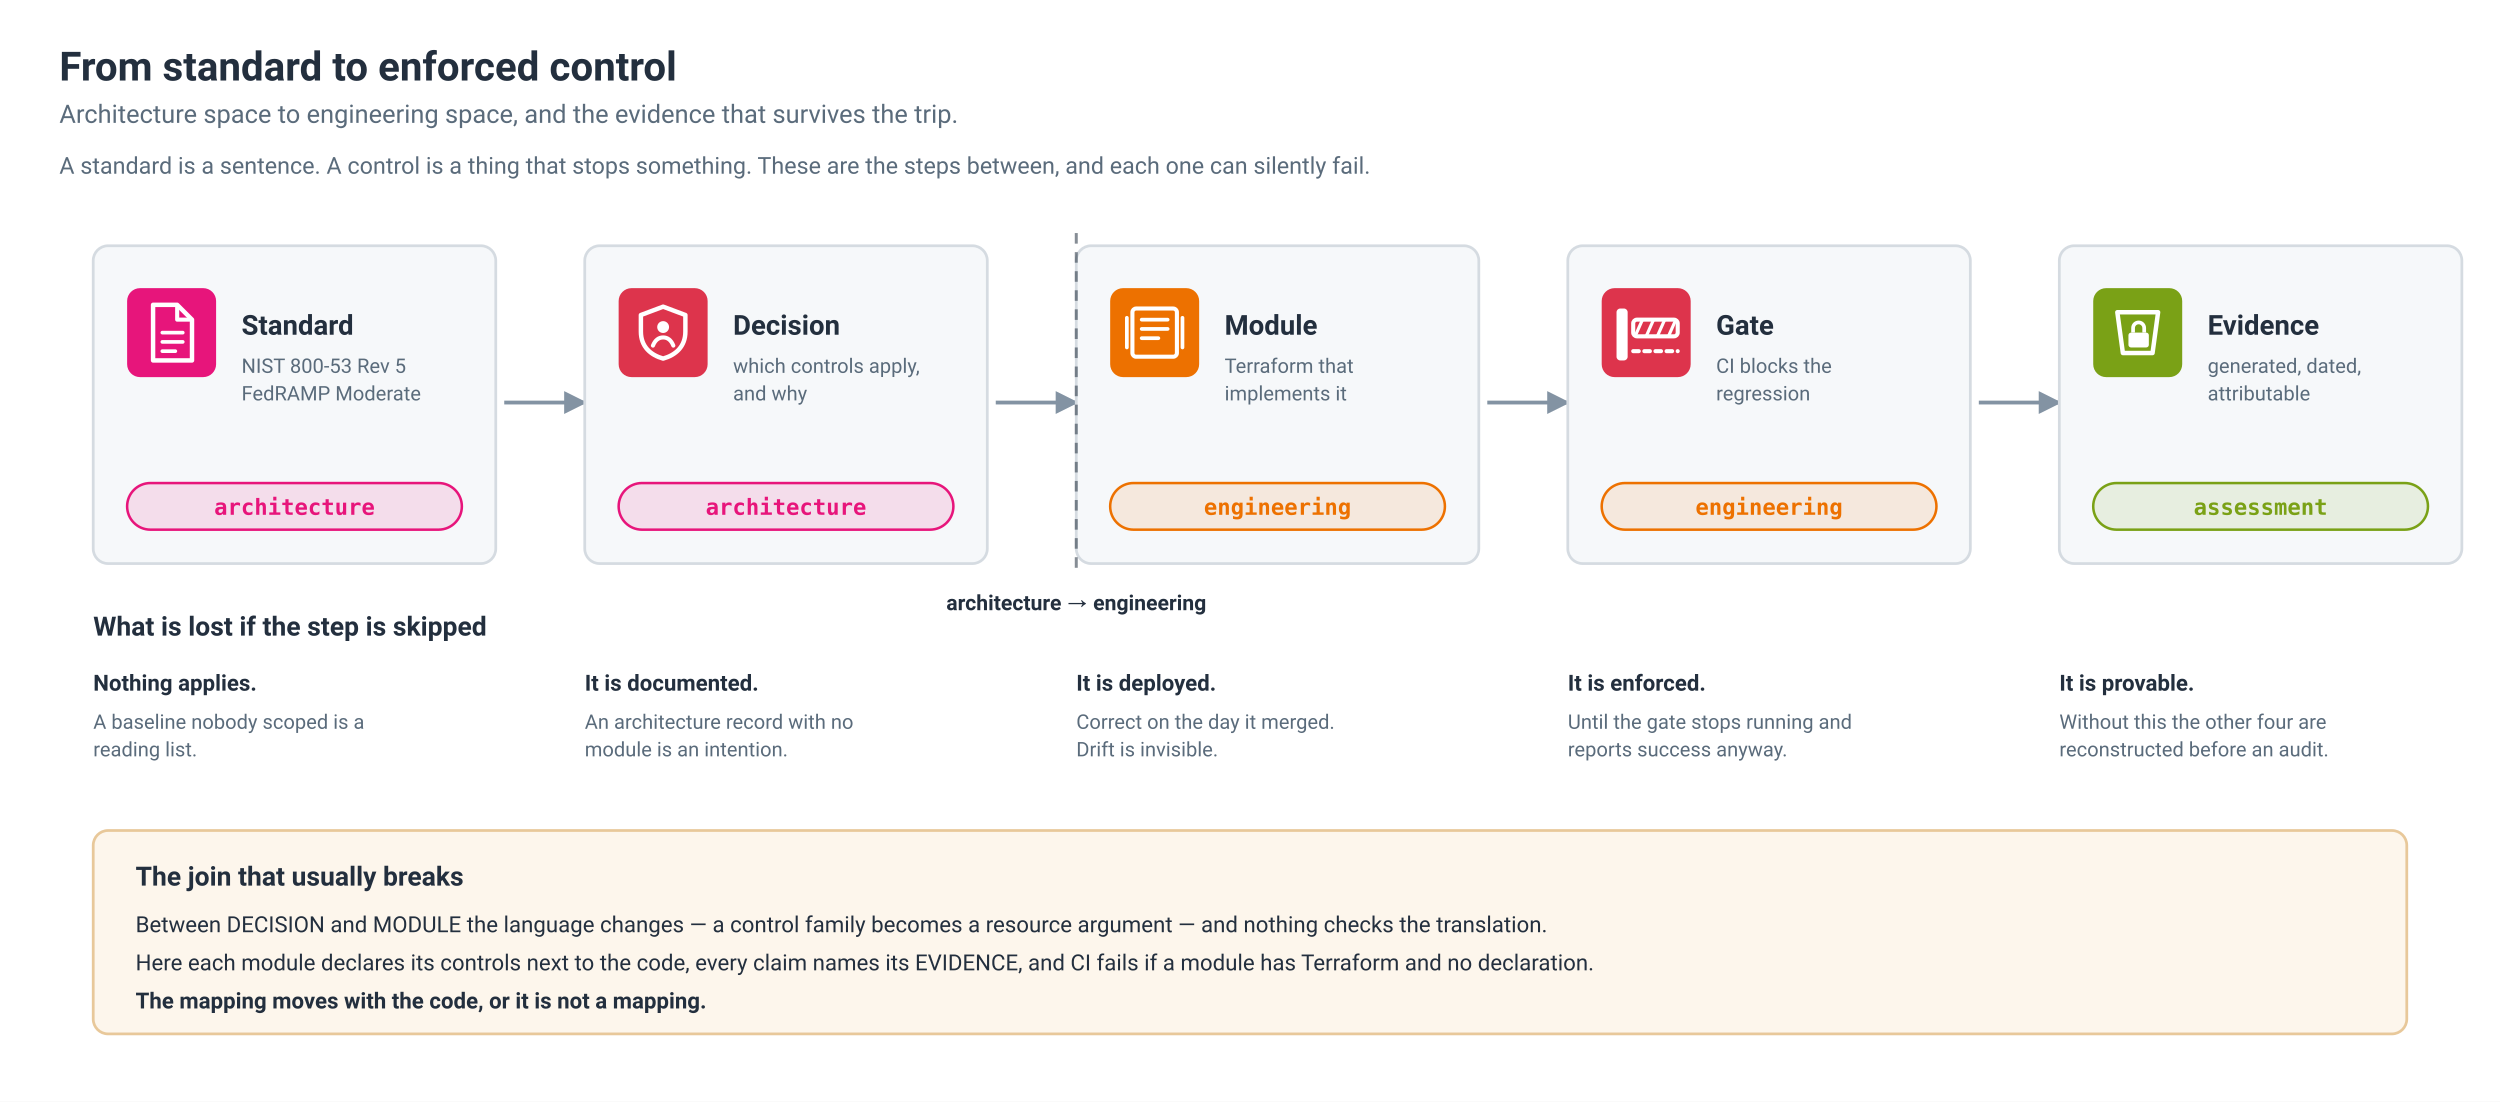
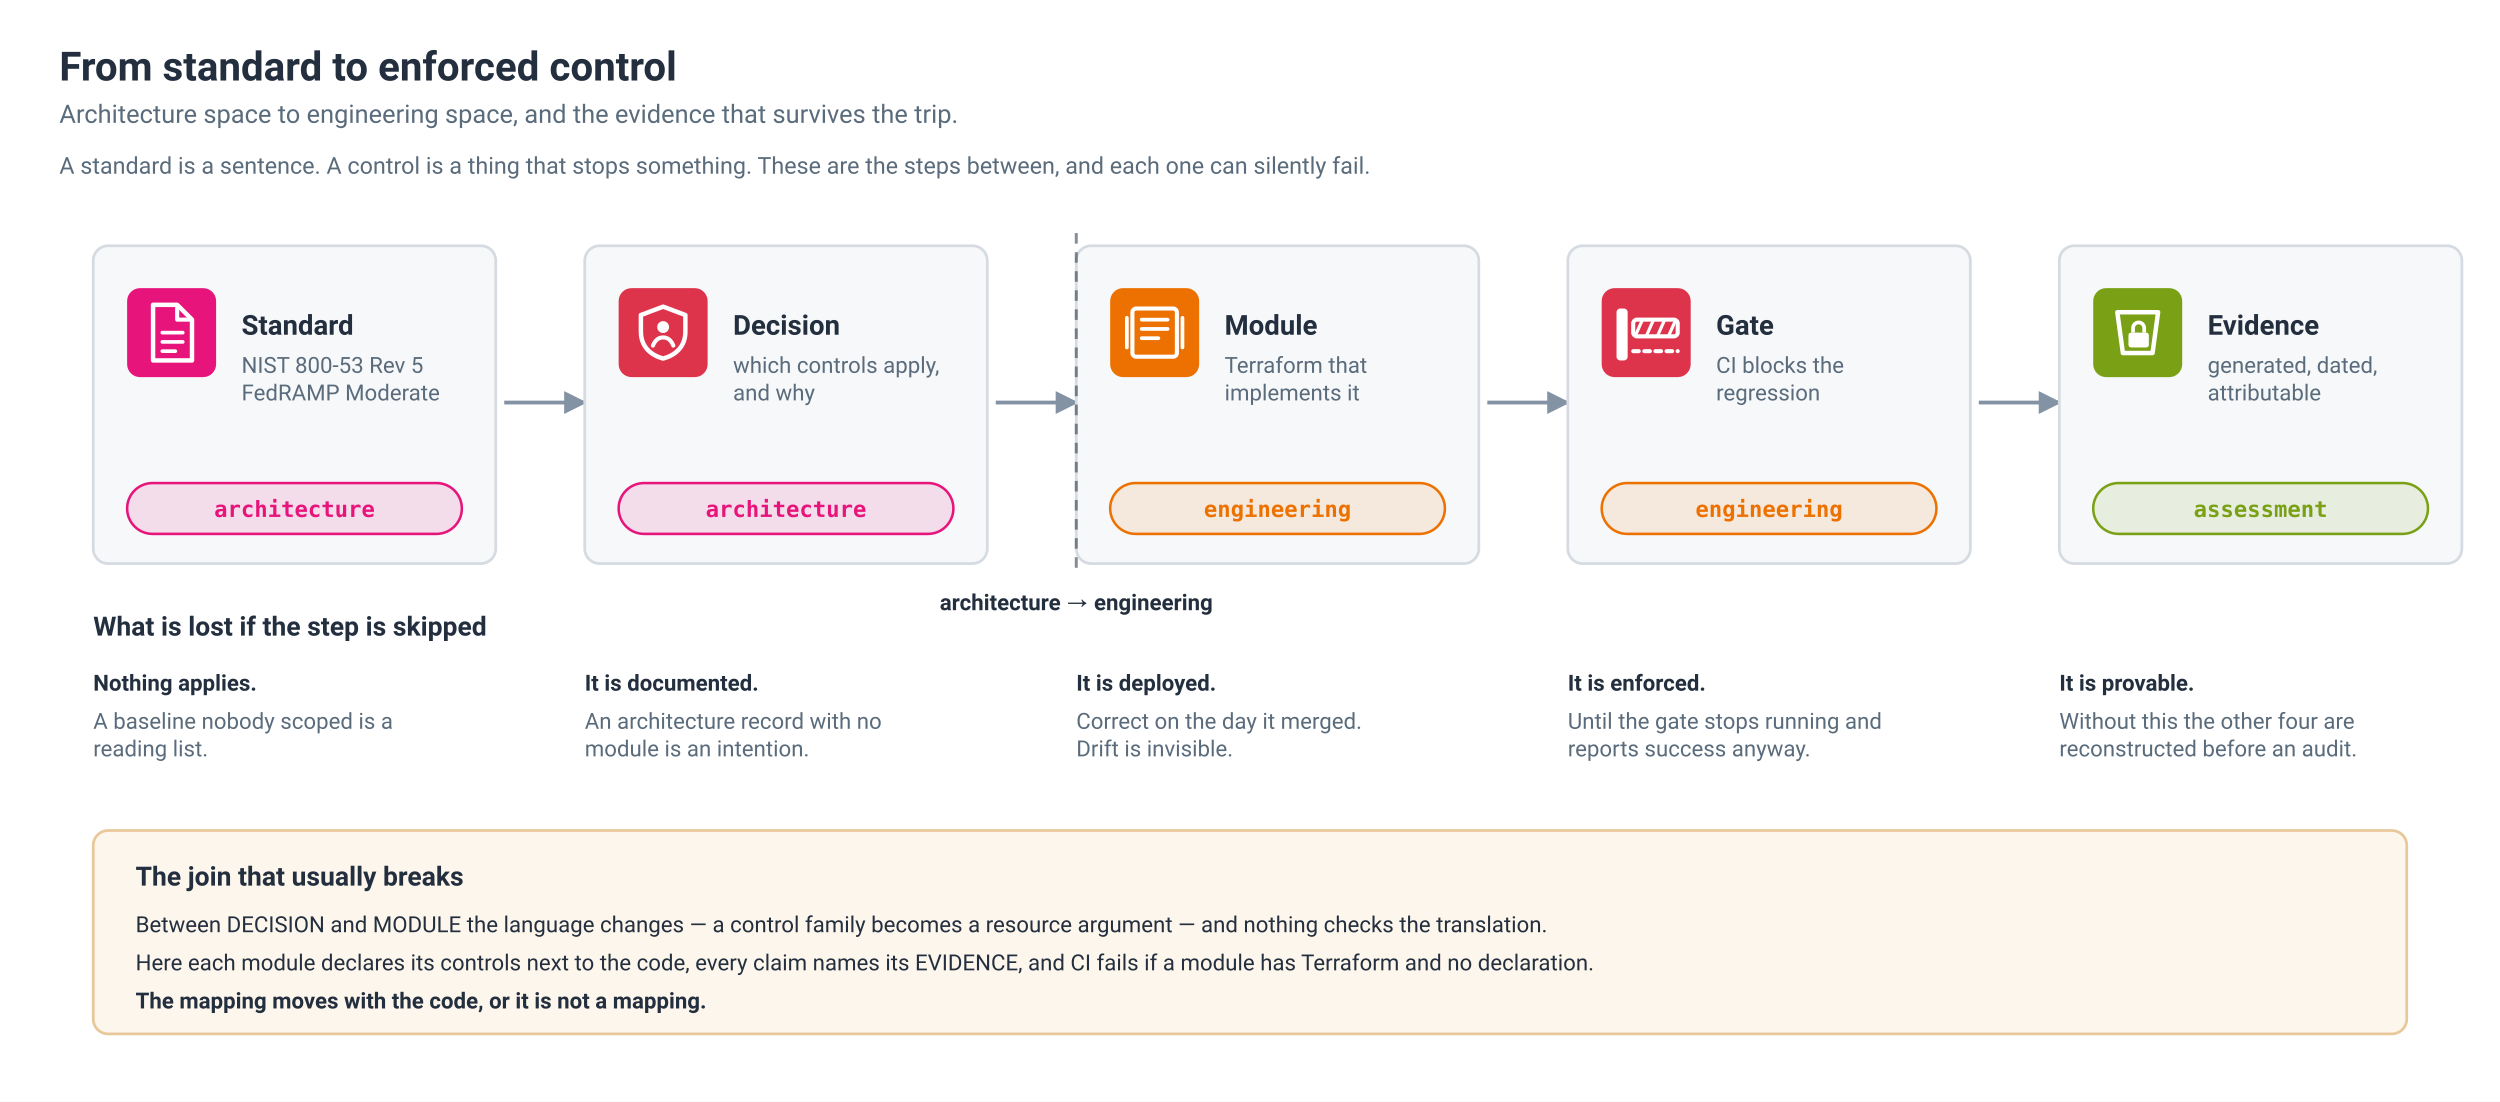
- <svg xmlns="http://www.w3.org/2000/svg" viewBox="0 0 1180 520" width="1180" height="520" role="img" aria-label="From standard to enforced control">
+ <svg xmlns="http://www.w3.org/2000/svg" viewBox="0 0 1180 520" preserveAspectRatio="xMidYMid meet" style="width:100%;height:auto;max-width:1888px" role="img" aria-label="From standard to enforced control">
  <defs>
    <marker id="arrow" viewBox="0 0 10 10" refX="9" refY="5" markerWidth="6" markerHeight="6" orient="auto-start-reverse">
      <path d="M0,0 L10,5 L0,10 z" fill="#8393A3" />
    </marker>
  </defs>
  <rect width="1180" height="520" fill="#FFFFFF" />
  <text x="28" y="38" text-anchor="start" font-family="-apple-system,BlinkMacSystemFont,'Segoe UI',Roboto,Helvetica,Arial,sans-serif" font-size="19" font-weight="700" fill="#232F3E" opacity="1.0">From standard to enforced control</text>
  <text x="28" y="58" text-anchor="start" font-family="-apple-system,BlinkMacSystemFont,'Segoe UI',Roboto,Helvetica,Arial,sans-serif" font-size="12" font-weight="400" fill="#5A6B7B" opacity="1.0">Architecture space to engineering space, and the evidence that survives the trip.</text>
  <text x="28" y="82" text-anchor="start" font-family="-apple-system,BlinkMacSystemFont,'Segoe UI',Roboto,Helvetica,Arial,sans-serif" font-size="11" font-weight="400" fill="#5A6B7B" opacity="1.0">A standard is a sentence. A control is a thing that stops something. These are the steps between, and each one can silently fail.</text>
  <rect x="44" y="116" width="190" height="150" rx="7" fill="#F6F8FA" stroke="#D5DBE1" stroke-width="1.3" />
  <g transform="translate(60,136)">
    <rect width="42" height="42" rx="6.1" fill="#E7157B" />
    <g transform="scale(0.875)">
      <path d="M14 9h13l8 8v22H14z" fill="none" stroke="#fff" stroke-width="2.4" stroke-linejoin="round" />
      <path d="M27 9v8h8" fill="none" stroke="#fff" stroke-width="2.2" stroke-linejoin="round" />
      <path d="M19 24h11M19 29h11M19 34h7" stroke="#fff" stroke-width="2" stroke-linecap="round" />
    </g>
-     <text x="21.0" y="56" text-anchor="middle" font-family="-apple-system,BlinkMacSystemFont,'Segoe UI',Roboto,Helvetica,Arial,sans-serif" font-size="11.5" font-weight="600" fill="#232F3E" />
+     <text x="21.0" y="57" text-anchor="middle" font-family="-apple-system,BlinkMacSystemFont,'Segoe UI',Roboto,Helvetica,Arial,sans-serif" font-size="12.5" font-weight="600" fill="#232F3E" />
  </g>
  <text x="114" y="158" text-anchor="start" font-family="-apple-system,BlinkMacSystemFont,'Segoe UI',Roboto,Helvetica,Arial,sans-serif" font-size="13" font-weight="700" fill="#232F3E" opacity="1.0">Standard</text>
-   <text x="114" y="176" text-anchor="start" font-family="-apple-system,BlinkMacSystemFont,'Segoe UI',Roboto,Helvetica,Arial,sans-serif" font-size="9.5" font-weight="400" fill="#5A6B7B" opacity="1.0">NIST 800-53 Rev 5</text>
-   <text x="114" y="189" text-anchor="start" font-family="-apple-system,BlinkMacSystemFont,'Segoe UI',Roboto,Helvetica,Arial,sans-serif" font-size="9.5" font-weight="400" fill="#5A6B7B" opacity="1.0">FedRAMP Moderate</text>
+   <text x="114" y="176" text-anchor="start" font-family="-apple-system,BlinkMacSystemFont,'Segoe UI',Roboto,Helvetica,Arial,sans-serif" font-size="10.5" font-weight="400" fill="#5A6B7B" opacity="1.0">NIST 800-53 Rev 5</text>
+   <text x="114" y="189" text-anchor="start" font-family="-apple-system,BlinkMacSystemFont,'Segoe UI',Roboto,Helvetica,Arial,sans-serif" font-size="10.5" font-weight="400" fill="#5A6B7B" opacity="1.0">FedRAMP Moderate</text>
  <g>
-     <rect x="60" y="228" width="158" height="22" rx="11.0" fill="#E7157B" opacity="0.12" />
-     <rect x="60" y="228" width="158" height="22" rx="11.0" fill="none" stroke="#E7157B" stroke-width="1.2" />
-     <text x="139.0" y="243.0" text-anchor="middle" font-family="ui-monospace,SFMono-Regular,Menlo,Consolas,monospace" font-size="10.5" font-weight="600" fill="#E7157B">architecture</text>
+     <rect x="60" y="228" width="158" height="24" rx="12.0" fill="#E7157B" opacity="0.12" />
+     <rect x="60" y="228" width="158" height="24" rx="12.0" fill="none" stroke="#E7157B" stroke-width="1.2" />
+     <text x="139.0" y="244.0" text-anchor="middle" font-family="ui-monospace,SFMono-Regular,Menlo,Consolas,monospace" font-size="10.5" font-weight="600" fill="#E7157B">architecture</text>
  </g>
  <path d="M238,190 L276,190" fill="none" stroke="#8393A3" stroke-width="1.8" marker-end="url(#arrow)" />
  <rect x="276" y="116" width="190" height="150" rx="7" fill="#F6F8FA" stroke="#D5DBE1" stroke-width="1.3" />
  <g transform="translate(292,136)">
    <rect width="42" height="42" rx="6.1" fill="#DD344C" />
    <g transform="scale(0.875)">
      <path d="M24 10l12 4.5v9c0 8-5.2 12.6-12 14.5-6.8-1.9-12-6.5-12-14.5v-9z" fill="none" stroke="#fff" stroke-width="2.4" stroke-linejoin="round" />
      <circle cx="24" cy="21" r="3.2" fill="#fff" />
      <path d="M18.5 31c1.2-3 3.1-4.4 5.5-4.4s4.3 1.4 5.5 4.4" fill="none" stroke="#fff" stroke-width="2.2" stroke-linecap="round" />
    </g>
-     <text x="21.0" y="56" text-anchor="middle" font-family="-apple-system,BlinkMacSystemFont,'Segoe UI',Roboto,Helvetica,Arial,sans-serif" font-size="11.5" font-weight="600" fill="#232F3E" />
+     <text x="21.0" y="57" text-anchor="middle" font-family="-apple-system,BlinkMacSystemFont,'Segoe UI',Roboto,Helvetica,Arial,sans-serif" font-size="12.5" font-weight="600" fill="#232F3E" />
  </g>
  <text x="346" y="158" text-anchor="start" font-family="-apple-system,BlinkMacSystemFont,'Segoe UI',Roboto,Helvetica,Arial,sans-serif" font-size="13" font-weight="700" fill="#232F3E" opacity="1.0">Decision</text>
-   <text x="346" y="176" text-anchor="start" font-family="-apple-system,BlinkMacSystemFont,'Segoe UI',Roboto,Helvetica,Arial,sans-serif" font-size="9.5" font-weight="400" fill="#5A6B7B" opacity="1.0">which controls apply,</text>
-   <text x="346" y="189" text-anchor="start" font-family="-apple-system,BlinkMacSystemFont,'Segoe UI',Roboto,Helvetica,Arial,sans-serif" font-size="9.5" font-weight="400" fill="#5A6B7B" opacity="1.0">and why</text>
+   <text x="346" y="176" text-anchor="start" font-family="-apple-system,BlinkMacSystemFont,'Segoe UI',Roboto,Helvetica,Arial,sans-serif" font-size="10.5" font-weight="400" fill="#5A6B7B" opacity="1.0">which controls apply,</text>
+   <text x="346" y="189" text-anchor="start" font-family="-apple-system,BlinkMacSystemFont,'Segoe UI',Roboto,Helvetica,Arial,sans-serif" font-size="10.5" font-weight="400" fill="#5A6B7B" opacity="1.0">and why</text>
  <g>
-     <rect x="292" y="228" width="158" height="22" rx="11.0" fill="#E7157B" opacity="0.12" />
-     <rect x="292" y="228" width="158" height="22" rx="11.0" fill="none" stroke="#E7157B" stroke-width="1.2" />
-     <text x="371.0" y="243.0" text-anchor="middle" font-family="ui-monospace,SFMono-Regular,Menlo,Consolas,monospace" font-size="10.5" font-weight="600" fill="#E7157B">architecture</text>
+     <rect x="292" y="228" width="158" height="24" rx="12.0" fill="#E7157B" opacity="0.12" />
+     <rect x="292" y="228" width="158" height="24" rx="12.0" fill="none" stroke="#E7157B" stroke-width="1.2" />
+     <text x="371.0" y="244.0" text-anchor="middle" font-family="ui-monospace,SFMono-Regular,Menlo,Consolas,monospace" font-size="10.5" font-weight="600" fill="#E7157B">architecture</text>
  </g>
  <path d="M470,190 L508,190" fill="none" stroke="#8393A3" stroke-width="1.8" marker-end="url(#arrow)" />
  <rect x="508" y="116" width="190" height="150" rx="7" fill="#F6F8FA" stroke="#D5DBE1" stroke-width="1.3" />
  <g transform="translate(524,136)">
    <rect width="42" height="42" rx="6.1" fill="#ED7100" />
    <g transform="scale(0.875)">
      <rect x="12" y="11" width="24" height="26" rx="2" fill="none" stroke="#fff" stroke-width="2.2" />
      <path d="M17 17h14M17 22h14M17 27h9" stroke="#fff" stroke-width="2" stroke-linecap="round" />
      <path d="M9 16v16M39 16v16" stroke="#fff" stroke-width="2" stroke-linecap="round" />
    </g>
-     <text x="21.0" y="56" text-anchor="middle" font-family="-apple-system,BlinkMacSystemFont,'Segoe UI',Roboto,Helvetica,Arial,sans-serif" font-size="11.5" font-weight="600" fill="#232F3E" />
+     <text x="21.0" y="57" text-anchor="middle" font-family="-apple-system,BlinkMacSystemFont,'Segoe UI',Roboto,Helvetica,Arial,sans-serif" font-size="12.5" font-weight="600" fill="#232F3E" />
  </g>
  <text x="578" y="158" text-anchor="start" font-family="-apple-system,BlinkMacSystemFont,'Segoe UI',Roboto,Helvetica,Arial,sans-serif" font-size="13" font-weight="700" fill="#232F3E" opacity="1.0">Module</text>
-   <text x="578" y="176" text-anchor="start" font-family="-apple-system,BlinkMacSystemFont,'Segoe UI',Roboto,Helvetica,Arial,sans-serif" font-size="9.5" font-weight="400" fill="#5A6B7B" opacity="1.0">Terraform that</text>
-   <text x="578" y="189" text-anchor="start" font-family="-apple-system,BlinkMacSystemFont,'Segoe UI',Roboto,Helvetica,Arial,sans-serif" font-size="9.5" font-weight="400" fill="#5A6B7B" opacity="1.0">implements it</text>
+   <text x="578" y="176" text-anchor="start" font-family="-apple-system,BlinkMacSystemFont,'Segoe UI',Roboto,Helvetica,Arial,sans-serif" font-size="10.5" font-weight="400" fill="#5A6B7B" opacity="1.0">Terraform that</text>
+   <text x="578" y="189" text-anchor="start" font-family="-apple-system,BlinkMacSystemFont,'Segoe UI',Roboto,Helvetica,Arial,sans-serif" font-size="10.5" font-weight="400" fill="#5A6B7B" opacity="1.0">implements it</text>
  <g>
-     <rect x="524" y="228" width="158" height="22" rx="11.0" fill="#ED7100" opacity="0.12" />
-     <rect x="524" y="228" width="158" height="22" rx="11.0" fill="none" stroke="#ED7100" stroke-width="1.2" />
-     <text x="603.0" y="243.0" text-anchor="middle" font-family="ui-monospace,SFMono-Regular,Menlo,Consolas,monospace" font-size="10.5" font-weight="600" fill="#ED7100">engineering</text>
+     <rect x="524" y="228" width="158" height="24" rx="12.0" fill="#ED7100" opacity="0.12" />
+     <rect x="524" y="228" width="158" height="24" rx="12.0" fill="none" stroke="#ED7100" stroke-width="1.2" />
+     <text x="603.0" y="244.0" text-anchor="middle" font-family="ui-monospace,SFMono-Regular,Menlo,Consolas,monospace" font-size="10.5" font-weight="600" fill="#ED7100">engineering</text>
  </g>
  <path d="M702,190 L740,190" fill="none" stroke="#8393A3" stroke-width="1.8" marker-end="url(#arrow)" />
  <rect x="740" y="116" width="190" height="150" rx="7" fill="#F6F8FA" stroke="#D5DBE1" stroke-width="1.3" />
  <g transform="translate(756,136)">
    <rect width="42" height="42" rx="6.1" fill="#DD344C" />
    <g transform="scale(0.875)">
      <rect x="8" y="11" width="6" height="28" rx="2" fill="#fff" />
      <rect x="17" y="17" width="24" height="9" rx="2" fill="none" stroke="#fff" stroke-width="2.2" />
      <path d="M22 17l-4 9M28 17l-4 9M34 17l-4 9M40 17l-4 9" stroke="#fff" stroke-width="1.7" />
      <path d="M17 34h24" stroke="#fff" stroke-width="2.2" stroke-linecap="round" stroke-dasharray="3 3" />
    </g>
-     <text x="21.0" y="56" text-anchor="middle" font-family="-apple-system,BlinkMacSystemFont,'Segoe UI',Roboto,Helvetica,Arial,sans-serif" font-size="11.5" font-weight="600" fill="#232F3E" />
+     <text x="21.0" y="57" text-anchor="middle" font-family="-apple-system,BlinkMacSystemFont,'Segoe UI',Roboto,Helvetica,Arial,sans-serif" font-size="12.5" font-weight="600" fill="#232F3E" />
  </g>
  <text x="810" y="158" text-anchor="start" font-family="-apple-system,BlinkMacSystemFont,'Segoe UI',Roboto,Helvetica,Arial,sans-serif" font-size="13" font-weight="700" fill="#232F3E" opacity="1.0">Gate</text>
-   <text x="810" y="176" text-anchor="start" font-family="-apple-system,BlinkMacSystemFont,'Segoe UI',Roboto,Helvetica,Arial,sans-serif" font-size="9.5" font-weight="400" fill="#5A6B7B" opacity="1.0">CI blocks the</text>
-   <text x="810" y="189" text-anchor="start" font-family="-apple-system,BlinkMacSystemFont,'Segoe UI',Roboto,Helvetica,Arial,sans-serif" font-size="9.5" font-weight="400" fill="#5A6B7B" opacity="1.0">regression</text>
+   <text x="810" y="176" text-anchor="start" font-family="-apple-system,BlinkMacSystemFont,'Segoe UI',Roboto,Helvetica,Arial,sans-serif" font-size="10.5" font-weight="400" fill="#5A6B7B" opacity="1.0">CI blocks the</text>
+   <text x="810" y="189" text-anchor="start" font-family="-apple-system,BlinkMacSystemFont,'Segoe UI',Roboto,Helvetica,Arial,sans-serif" font-size="10.5" font-weight="400" fill="#5A6B7B" opacity="1.0">regression</text>
  <g>
-     <rect x="756" y="228" width="158" height="22" rx="11.0" fill="#ED7100" opacity="0.12" />
-     <rect x="756" y="228" width="158" height="22" rx="11.0" fill="none" stroke="#ED7100" stroke-width="1.2" />
-     <text x="835.0" y="243.0" text-anchor="middle" font-family="ui-monospace,SFMono-Regular,Menlo,Consolas,monospace" font-size="10.5" font-weight="600" fill="#ED7100">engineering</text>
+     <rect x="756" y="228" width="158" height="24" rx="12.0" fill="#ED7100" opacity="0.12" />
+     <rect x="756" y="228" width="158" height="24" rx="12.0" fill="none" stroke="#ED7100" stroke-width="1.2" />
+     <text x="835.0" y="244.0" text-anchor="middle" font-family="ui-monospace,SFMono-Regular,Menlo,Consolas,monospace" font-size="10.5" font-weight="600" fill="#ED7100">engineering</text>
  </g>
  <path d="M934,190 L972,190" fill="none" stroke="#8393A3" stroke-width="1.8" marker-end="url(#arrow)" />
  <rect x="972" y="116" width="190" height="150" rx="7" fill="#F6F8FA" stroke="#D5DBE1" stroke-width="1.3" />
  <g transform="translate(988,136)">
    <rect width="42" height="42" rx="6.1" fill="#7AA116" />
    <g transform="scale(0.875)">
      <path d="M13 13h22l-3 22H16z" fill="none" stroke="#fff" stroke-width="2.4" stroke-linejoin="round" />
      <rect x="19" y="24" width="11" height="8" rx="1.4" fill="#fff" />
      <path d="M21.5 24v-2.5a3 3 0 0 1 6 0V24" fill="none" stroke="#fff" stroke-width="2" />
    </g>
-     <text x="21.0" y="56" text-anchor="middle" font-family="-apple-system,BlinkMacSystemFont,'Segoe UI',Roboto,Helvetica,Arial,sans-serif" font-size="11.5" font-weight="600" fill="#232F3E" />
+     <text x="21.0" y="57" text-anchor="middle" font-family="-apple-system,BlinkMacSystemFont,'Segoe UI',Roboto,Helvetica,Arial,sans-serif" font-size="12.5" font-weight="600" fill="#232F3E" />
  </g>
  <text x="1042" y="158" text-anchor="start" font-family="-apple-system,BlinkMacSystemFont,'Segoe UI',Roboto,Helvetica,Arial,sans-serif" font-size="13" font-weight="700" fill="#232F3E" opacity="1.0">Evidence</text>
-   <text x="1042" y="176" text-anchor="start" font-family="-apple-system,BlinkMacSystemFont,'Segoe UI',Roboto,Helvetica,Arial,sans-serif" font-size="9.5" font-weight="400" fill="#5A6B7B" opacity="1.0">generated, dated,</text>
-   <text x="1042" y="189" text-anchor="start" font-family="-apple-system,BlinkMacSystemFont,'Segoe UI',Roboto,Helvetica,Arial,sans-serif" font-size="9.5" font-weight="400" fill="#5A6B7B" opacity="1.0">attributable</text>
+   <text x="1042" y="176" text-anchor="start" font-family="-apple-system,BlinkMacSystemFont,'Segoe UI',Roboto,Helvetica,Arial,sans-serif" font-size="10.5" font-weight="400" fill="#5A6B7B" opacity="1.0">generated, dated,</text>
+   <text x="1042" y="189" text-anchor="start" font-family="-apple-system,BlinkMacSystemFont,'Segoe UI',Roboto,Helvetica,Arial,sans-serif" font-size="10.5" font-weight="400" fill="#5A6B7B" opacity="1.0">attributable</text>
  <g>
-     <rect x="988" y="228" width="158" height="22" rx="11.0" fill="#7AA116" opacity="0.12" />
-     <rect x="988" y="228" width="158" height="22" rx="11.0" fill="none" stroke="#7AA116" stroke-width="1.2" />
-     <text x="1067.0" y="243.0" text-anchor="middle" font-family="ui-monospace,SFMono-Regular,Menlo,Consolas,monospace" font-size="10.5" font-weight="600" fill="#7AA116">assessment</text>
+     <rect x="988" y="228" width="158" height="24" rx="12.0" fill="#7AA116" opacity="0.12" />
+     <rect x="988" y="228" width="158" height="24" rx="12.0" fill="none" stroke="#7AA116" stroke-width="1.2" />
+     <text x="1067.0" y="244.0" text-anchor="middle" font-family="ui-monospace,SFMono-Regular,Menlo,Consolas,monospace" font-size="10.5" font-weight="600" fill="#7AA116">assessment</text>
  </g>
  <path d="M508,110 L508,272" stroke="#232F3E" stroke-width="1.4" stroke-dasharray="5 4" opacity="0.55" />
-   <text x="508" y="288" text-anchor="middle" font-family="-apple-system,BlinkMacSystemFont,'Segoe UI',Roboto,Helvetica,Arial,sans-serif" font-size="10" font-weight="700" fill="#232F3E" opacity="1.0">architecture  →  engineering</text>
+   <text x="508" y="288" text-anchor="middle" font-family="-apple-system,BlinkMacSystemFont,'Segoe UI',Roboto,Helvetica,Arial,sans-serif" font-size="10.5" font-weight="700" fill="#232F3E" opacity="1.0">architecture  →  engineering</text>
  <text x="44" y="300" text-anchor="start" font-family="-apple-system,BlinkMacSystemFont,'Segoe UI',Roboto,Helvetica,Arial,sans-serif" font-size="12.5" font-weight="700" fill="#232F3E" opacity="1.0">What is lost if the step is skipped</text>
  <text x="44" y="326" text-anchor="start" font-family="-apple-system,BlinkMacSystemFont,'Segoe UI',Roboto,Helvetica,Arial,sans-serif" font-size="10.5" font-weight="700" fill="#232F3E" opacity="1.0">Nothing applies.</text>
-   <text x="44" y="344" text-anchor="start" font-family="-apple-system,BlinkMacSystemFont,'Segoe UI',Roboto,Helvetica,Arial,sans-serif" font-size="9.5" font-weight="400" fill="#5A6B7B" opacity="1.0">A baseline nobody scoped is a</text>
-   <text x="44" y="357" text-anchor="start" font-family="-apple-system,BlinkMacSystemFont,'Segoe UI',Roboto,Helvetica,Arial,sans-serif" font-size="9.5" font-weight="400" fill="#5A6B7B" opacity="1.0">reading list.</text>
+   <text x="44" y="344" text-anchor="start" font-family="-apple-system,BlinkMacSystemFont,'Segoe UI',Roboto,Helvetica,Arial,sans-serif" font-size="10.5" font-weight="400" fill="#5A6B7B" opacity="1.0">A baseline nobody scoped is a</text>
+   <text x="44" y="357" text-anchor="start" font-family="-apple-system,BlinkMacSystemFont,'Segoe UI',Roboto,Helvetica,Arial,sans-serif" font-size="10.5" font-weight="400" fill="#5A6B7B" opacity="1.0">reading list.</text>
  <text x="276" y="326" text-anchor="start" font-family="-apple-system,BlinkMacSystemFont,'Segoe UI',Roboto,Helvetica,Arial,sans-serif" font-size="10.5" font-weight="700" fill="#232F3E" opacity="1.0">It is documented.</text>
-   <text x="276" y="344" text-anchor="start" font-family="-apple-system,BlinkMacSystemFont,'Segoe UI',Roboto,Helvetica,Arial,sans-serif" font-size="9.5" font-weight="400" fill="#5A6B7B" opacity="1.0">An architecture record with no</text>
-   <text x="276" y="357" text-anchor="start" font-family="-apple-system,BlinkMacSystemFont,'Segoe UI',Roboto,Helvetica,Arial,sans-serif" font-size="9.5" font-weight="400" fill="#5A6B7B" opacity="1.0">module is an intention.</text>
+   <text x="276" y="344" text-anchor="start" font-family="-apple-system,BlinkMacSystemFont,'Segoe UI',Roboto,Helvetica,Arial,sans-serif" font-size="10.5" font-weight="400" fill="#5A6B7B" opacity="1.0">An architecture record with no</text>
+   <text x="276" y="357" text-anchor="start" font-family="-apple-system,BlinkMacSystemFont,'Segoe UI',Roboto,Helvetica,Arial,sans-serif" font-size="10.5" font-weight="400" fill="#5A6B7B" opacity="1.0">module is an intention.</text>
  <text x="508" y="326" text-anchor="start" font-family="-apple-system,BlinkMacSystemFont,'Segoe UI',Roboto,Helvetica,Arial,sans-serif" font-size="10.5" font-weight="700" fill="#232F3E" opacity="1.0">It is deployed.</text>
-   <text x="508" y="344" text-anchor="start" font-family="-apple-system,BlinkMacSystemFont,'Segoe UI',Roboto,Helvetica,Arial,sans-serif" font-size="9.5" font-weight="400" fill="#5A6B7B" opacity="1.0">Correct on the day it merged.</text>
-   <text x="508" y="357" text-anchor="start" font-family="-apple-system,BlinkMacSystemFont,'Segoe UI',Roboto,Helvetica,Arial,sans-serif" font-size="9.5" font-weight="400" fill="#5A6B7B" opacity="1.0">Drift is invisible.</text>
+   <text x="508" y="344" text-anchor="start" font-family="-apple-system,BlinkMacSystemFont,'Segoe UI',Roboto,Helvetica,Arial,sans-serif" font-size="10.5" font-weight="400" fill="#5A6B7B" opacity="1.0">Correct on the day it merged.</text>
+   <text x="508" y="357" text-anchor="start" font-family="-apple-system,BlinkMacSystemFont,'Segoe UI',Roboto,Helvetica,Arial,sans-serif" font-size="10.5" font-weight="400" fill="#5A6B7B" opacity="1.0">Drift is invisible.</text>
  <text x="740" y="326" text-anchor="start" font-family="-apple-system,BlinkMacSystemFont,'Segoe UI',Roboto,Helvetica,Arial,sans-serif" font-size="10.5" font-weight="700" fill="#232F3E" opacity="1.0">It is enforced.</text>
-   <text x="740" y="344" text-anchor="start" font-family="-apple-system,BlinkMacSystemFont,'Segoe UI',Roboto,Helvetica,Arial,sans-serif" font-size="9.5" font-weight="400" fill="#5A6B7B" opacity="1.0">Until the gate stops running and</text>
-   <text x="740" y="357" text-anchor="start" font-family="-apple-system,BlinkMacSystemFont,'Segoe UI',Roboto,Helvetica,Arial,sans-serif" font-size="9.5" font-weight="400" fill="#5A6B7B" opacity="1.0">reports success anyway.</text>
+   <text x="740" y="344" text-anchor="start" font-family="-apple-system,BlinkMacSystemFont,'Segoe UI',Roboto,Helvetica,Arial,sans-serif" font-size="10.5" font-weight="400" fill="#5A6B7B" opacity="1.0">Until the gate stops running and</text>
+   <text x="740" y="357" text-anchor="start" font-family="-apple-system,BlinkMacSystemFont,'Segoe UI',Roboto,Helvetica,Arial,sans-serif" font-size="10.5" font-weight="400" fill="#5A6B7B" opacity="1.0">reports success anyway.</text>
  <text x="972" y="326" text-anchor="start" font-family="-apple-system,BlinkMacSystemFont,'Segoe UI',Roboto,Helvetica,Arial,sans-serif" font-size="10.5" font-weight="700" fill="#232F3E" opacity="1.0">It is provable.</text>
-   <text x="972" y="344" text-anchor="start" font-family="-apple-system,BlinkMacSystemFont,'Segoe UI',Roboto,Helvetica,Arial,sans-serif" font-size="9.5" font-weight="400" fill="#5A6B7B" opacity="1.0">Without this the other four are</text>
-   <text x="972" y="357" text-anchor="start" font-family="-apple-system,BlinkMacSystemFont,'Segoe UI',Roboto,Helvetica,Arial,sans-serif" font-size="9.5" font-weight="400" fill="#5A6B7B" opacity="1.0">reconstructed before an audit.</text>
+   <text x="972" y="344" text-anchor="start" font-family="-apple-system,BlinkMacSystemFont,'Segoe UI',Roboto,Helvetica,Arial,sans-serif" font-size="10.5" font-weight="400" fill="#5A6B7B" opacity="1.0">Without this the other four are</text>
+   <text x="972" y="357" text-anchor="start" font-family="-apple-system,BlinkMacSystemFont,'Segoe UI',Roboto,Helvetica,Arial,sans-serif" font-size="10.5" font-weight="400" fill="#5A6B7B" opacity="1.0">reconstructed before an audit.</text>
  <rect x="44" y="392" width="1092" height="96" rx="7" fill="#FDF6EC" stroke="#E8C89A" stroke-width="1.3" />
  <text x="64" y="418" text-anchor="start" font-family="-apple-system,BlinkMacSystemFont,'Segoe UI',Roboto,Helvetica,Arial,sans-serif" font-size="12.5" font-weight="700" fill="#232F3E" opacity="1.0">The join that usually breaks</text>
  <text x="64" y="440" text-anchor="start" font-family="-apple-system,BlinkMacSystemFont,'Segoe UI',Roboto,Helvetica,Arial,sans-serif" font-size="10.5" font-weight="400" fill="#232F3E" opacity="1.0">Between DECISION and MODULE the language changes — a control family becomes a resource argument — and nothing checks the translation.</text>
  <text x="64" y="458" text-anchor="start" font-family="-apple-system,BlinkMacSystemFont,'Segoe UI',Roboto,Helvetica,Arial,sans-serif" font-size="10.5" font-weight="400" fill="#232F3E" opacity="1.0">Here each module declares its controls next to the code, every claim names its EVIDENCE, and CI fails if a module has Terraform and no declaration.</text>
  <text x="64" y="476" text-anchor="start" font-family="-apple-system,BlinkMacSystemFont,'Segoe UI',Roboto,Helvetica,Arial,sans-serif" font-size="10.5" font-weight="700" fill="#232F3E" opacity="1.0">The mapping moves with the code, or it is not a mapping.</text>
</svg>
